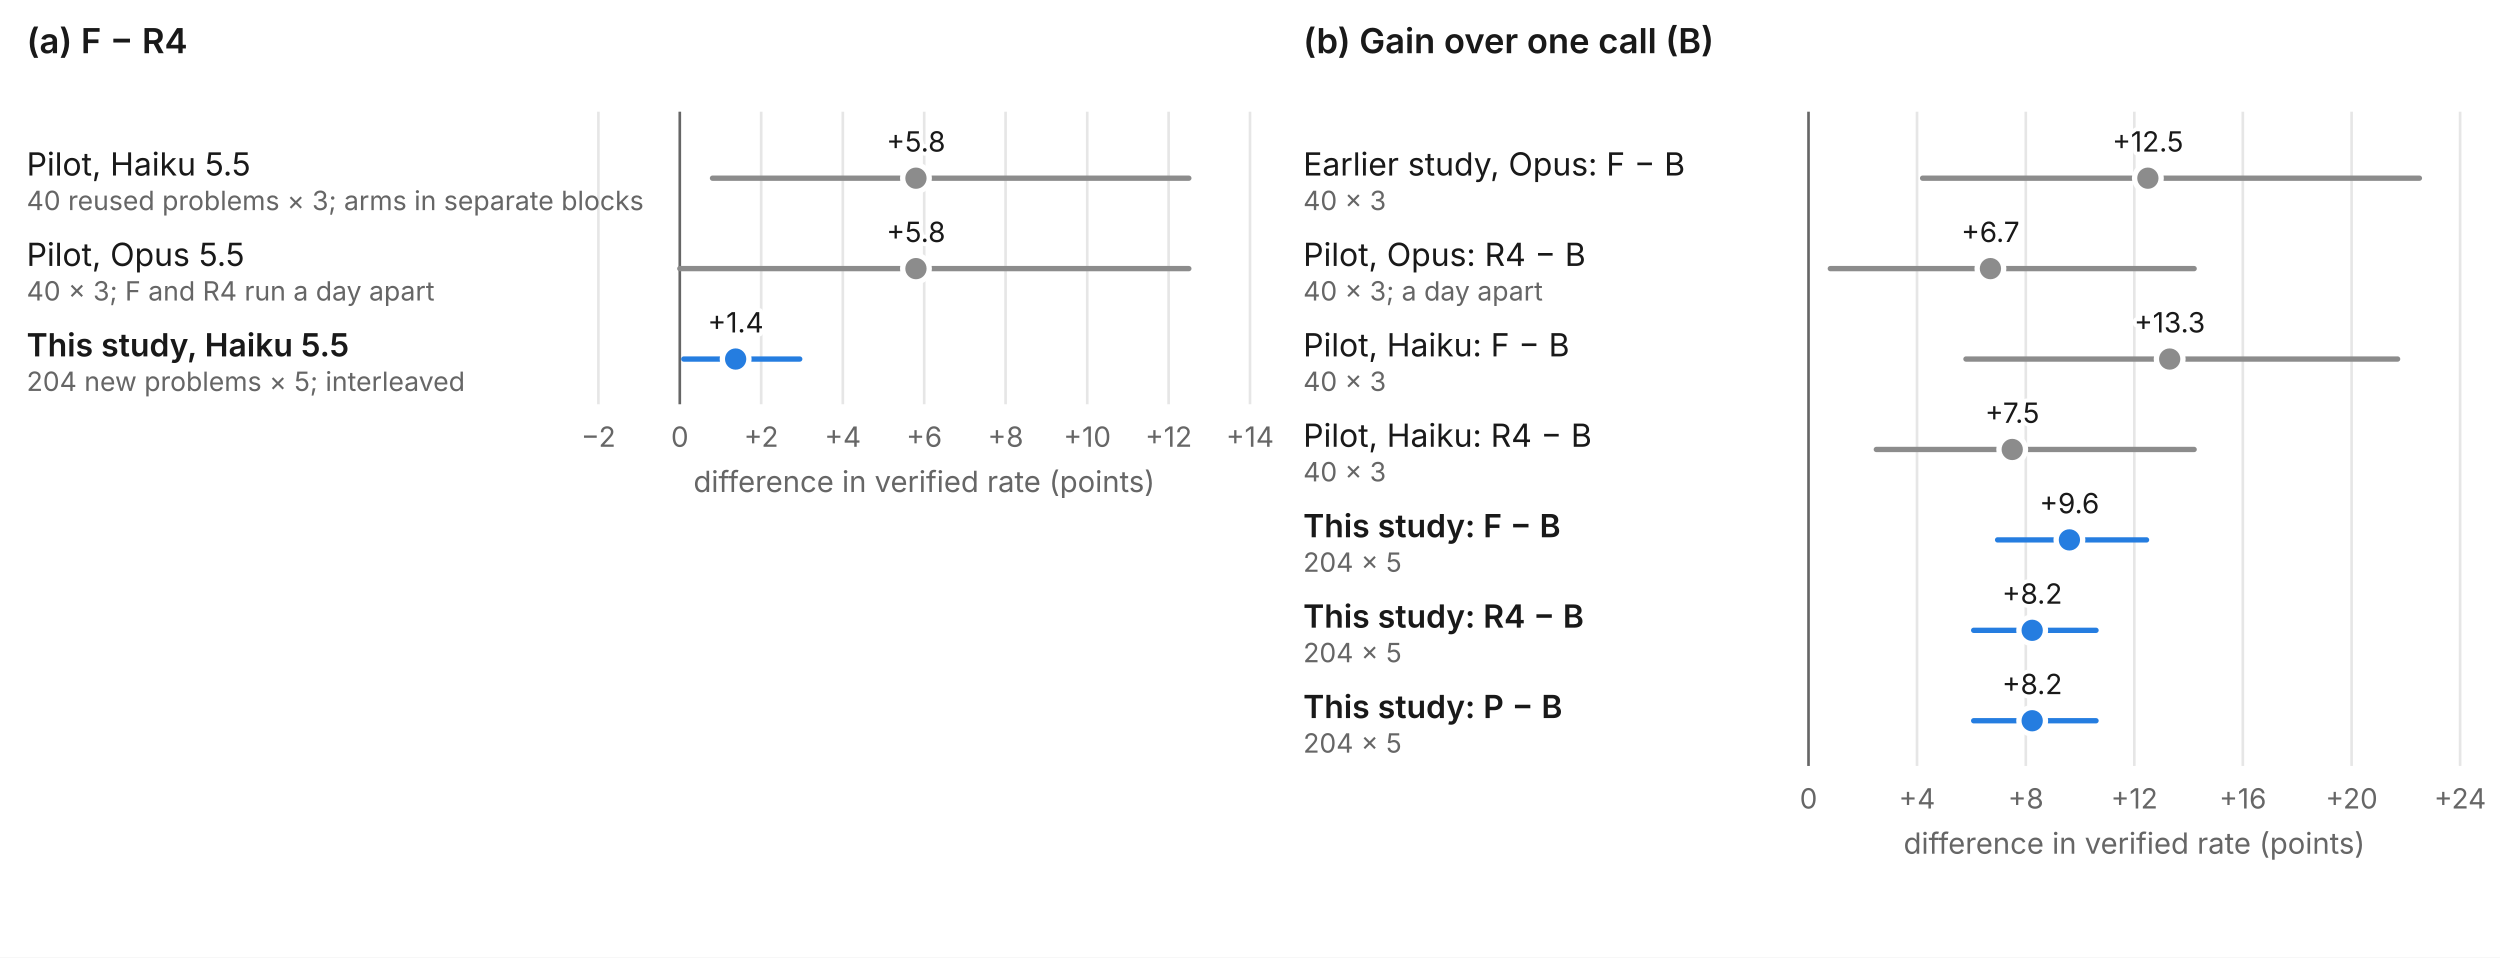
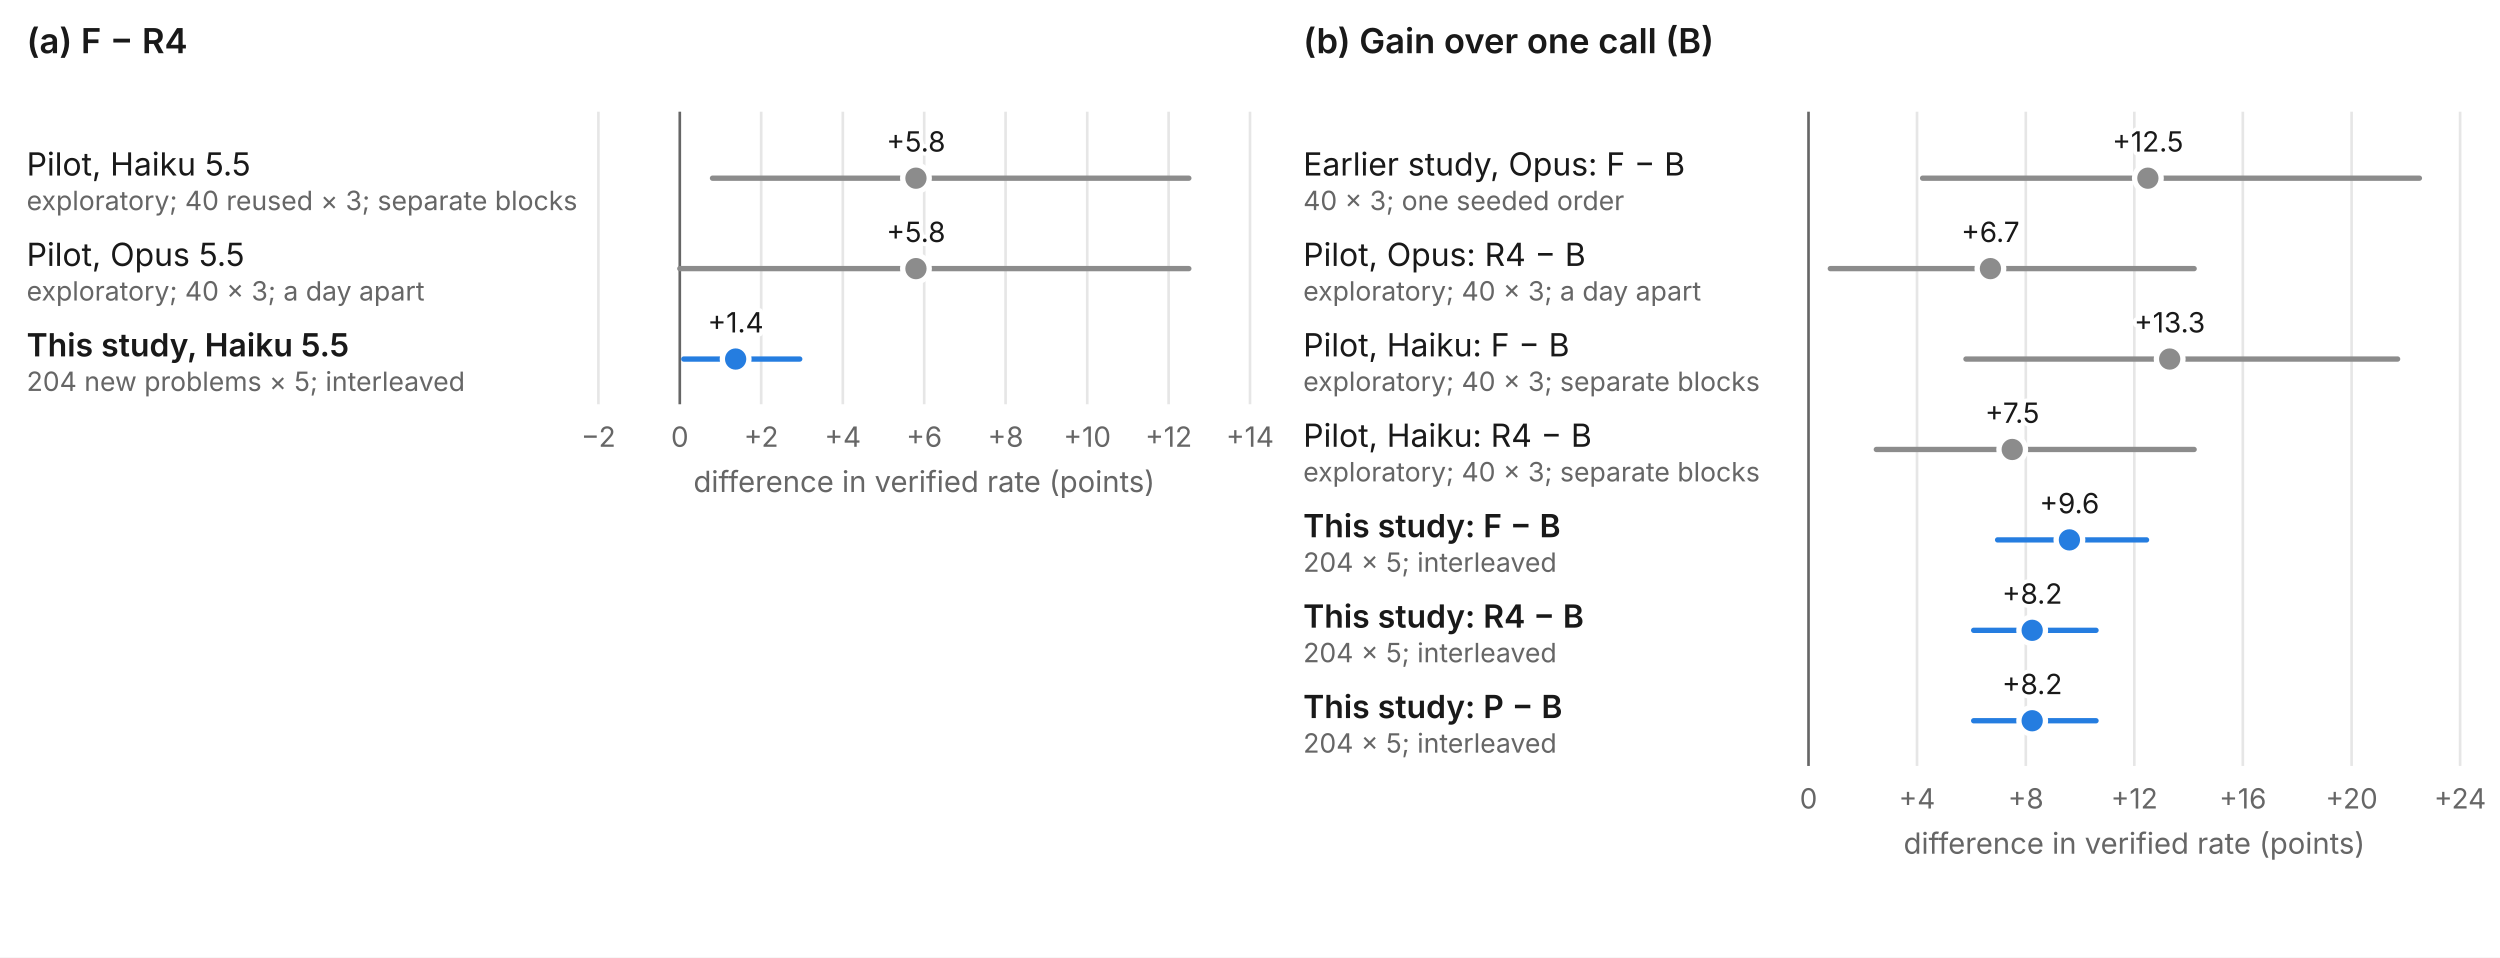
<svg xmlns="http://www.w3.org/2000/svg" width="940" height="360" viewBox="0 0 940 360" role="img" font-family="Inter, 'DejaVu Sans', Helvetica, Arial, sans-serif">
  <rect width="940" height="360" fill="#ffffff" />
  <text x="10.0" y="20.0" font-size="13" fill="#191919" text-anchor="start" font-weight="600">(a) F − R4</text>
  <line x1="225.0" y1="42.0" x2="225.0" y2="152.0" stroke="#e6e6e6" stroke-width="1" stroke-linecap="butt" />
  <text x="225.0" y="168.0" font-size="10.5" fill="#666666" text-anchor="middle" font-weight="normal">−2</text>
  <line x1="255.6" y1="42.0" x2="255.6" y2="152.0" stroke="#666666" stroke-width="1" stroke-linecap="butt" />
  <text x="255.6" y="168.0" font-size="10.5" fill="#666666" text-anchor="middle" font-weight="normal">0</text>
  <line x1="286.2" y1="42.0" x2="286.2" y2="152.0" stroke="#e6e6e6" stroke-width="1" stroke-linecap="butt" />
  <text x="286.2" y="168.0" font-size="10.5" fill="#666666" text-anchor="middle" font-weight="normal">+2</text>
  <line x1="316.9" y1="42.0" x2="316.9" y2="152.0" stroke="#e6e6e6" stroke-width="1" stroke-linecap="butt" />
  <text x="316.9" y="168.0" font-size="10.5" fill="#666666" text-anchor="middle" font-weight="normal">+4</text>
  <line x1="347.5" y1="42.0" x2="347.5" y2="152.0" stroke="#e6e6e6" stroke-width="1" stroke-linecap="butt" />
  <text x="347.5" y="168.0" font-size="10.5" fill="#666666" text-anchor="middle" font-weight="normal">+6</text>
  <line x1="378.1" y1="42.0" x2="378.1" y2="152.0" stroke="#e6e6e6" stroke-width="1" stroke-linecap="butt" />
  <text x="378.1" y="168.0" font-size="10.5" fill="#666666" text-anchor="middle" font-weight="normal">+8</text>
  <line x1="408.8" y1="42.0" x2="408.8" y2="152.0" stroke="#e6e6e6" stroke-width="1" stroke-linecap="butt" />
  <text x="408.8" y="168.0" font-size="10.5" fill="#666666" text-anchor="middle" font-weight="normal">+10</text>
  <line x1="439.4" y1="42.0" x2="439.4" y2="152.0" stroke="#e6e6e6" stroke-width="1" stroke-linecap="butt" />
  <text x="439.4" y="168.0" font-size="10.5" fill="#666666" text-anchor="middle" font-weight="normal">+12</text>
  <line x1="470.0" y1="42.0" x2="470.0" y2="152.0" stroke="#e6e6e6" stroke-width="1" stroke-linecap="butt" />
  <text x="470.0" y="168.0" font-size="10.5" fill="#666666" text-anchor="middle" font-weight="normal">+14</text>
  <text x="347.5" y="185.0" font-size="11" fill="#666666" text-anchor="middle" font-weight="normal">difference in verified rate (points)</text>
  <text x="10.0" y="66.0" font-size="12" fill="#191919" text-anchor="start" font-weight="normal">Pilot, Haiku 5.5</text>
-   <text x="10.0" y="79.0" font-size="10" fill="#666666" text-anchor="start" font-weight="normal">40 reused problems × 3; arms in separate blocks</text>
+   <text x="10.0" y="79.0" font-size="10" fill="#666666" text-anchor="start" font-weight="normal">exploratory; 40 reused × 3; separate blocks</text>
  <line x1="267.9" y1="67.0" x2="447.0" y2="67.0" stroke="#8c8c8c" stroke-width="2" stroke-linecap="round" />
  <circle cx="344.4" cy="67.0" r="5" fill="#8c8c8c" stroke="#ffffff" stroke-width="2" />
  <text x="344.4" y="57.0" font-size="10.5" fill="#191919" text-anchor="middle" paint-order="stroke" stroke="#ffffff" stroke-width="3" stroke-linejoin="round">+5.8</text>
  <text x="10.0" y="100.0" font-size="12" fill="#191919" text-anchor="start" font-weight="normal">Pilot, Opus 5.5</text>
-   <text x="10.0" y="113.0" font-size="10" fill="#666666" text-anchor="start" font-weight="normal">40 × 3; F and R4 run a day apart</text>
+   <text x="10.0" y="113.0" font-size="10" fill="#666666" text-anchor="start" font-weight="normal">exploratory; 40 × 3; a day apart</text>
  <line x1="255.6" y1="101.0" x2="447.0" y2="101.0" stroke="#8c8c8c" stroke-width="2" stroke-linecap="round" />
  <circle cx="344.4" cy="101.0" r="5" fill="#8c8c8c" stroke="#ffffff" stroke-width="2" />
  <text x="344.4" y="91.0" font-size="10.5" fill="#191919" text-anchor="middle" paint-order="stroke" stroke="#ffffff" stroke-width="3" stroke-linejoin="round">+5.8</text>
  <text x="10.0" y="134.0" font-size="12" fill="#191919" text-anchor="start" font-weight="600">This study, Haiku 5.5</text>
  <text x="10.0" y="147.0" font-size="10" fill="#666666" text-anchor="start" font-weight="normal">204 new problems × 5; interleaved</text>
  <line x1="257.1" y1="135.0" x2="300.7" y2="135.0" stroke="#257de0" stroke-width="2" stroke-linecap="round" />
  <circle cx="276.6" cy="135.0" r="5" fill="#257de0" stroke="#ffffff" stroke-width="2" />
  <text x="276.6" y="125.0" font-size="10.5" fill="#191919" text-anchor="middle" paint-order="stroke" stroke="#ffffff" stroke-width="3" stroke-linejoin="round">+1.4</text>
  <text x="490.0" y="20.0" font-size="13" fill="#191919" text-anchor="start" font-weight="600">(b) Gain over one call (B)</text>
  <line x1="680.0" y1="42.0" x2="680.0" y2="288.0" stroke="#666666" stroke-width="1" stroke-linecap="butt" />
  <text x="680.0" y="304.0" font-size="10.5" fill="#666666" text-anchor="middle" font-weight="normal">0</text>
  <line x1="720.8" y1="42.0" x2="720.8" y2="288.0" stroke="#e6e6e6" stroke-width="1" stroke-linecap="butt" />
  <text x="720.8" y="304.0" font-size="10.5" fill="#666666" text-anchor="middle" font-weight="normal">+4</text>
  <line x1="761.7" y1="42.0" x2="761.7" y2="288.0" stroke="#e6e6e6" stroke-width="1" stroke-linecap="butt" />
  <text x="761.7" y="304.0" font-size="10.5" fill="#666666" text-anchor="middle" font-weight="normal">+8</text>
  <line x1="802.5" y1="42.0" x2="802.5" y2="288.0" stroke="#e6e6e6" stroke-width="1" stroke-linecap="butt" />
  <text x="802.5" y="304.0" font-size="10.5" fill="#666666" text-anchor="middle" font-weight="normal">+12</text>
  <line x1="843.3" y1="42.0" x2="843.3" y2="288.0" stroke="#e6e6e6" stroke-width="1" stroke-linecap="butt" />
  <text x="843.3" y="304.0" font-size="10.5" fill="#666666" text-anchor="middle" font-weight="normal">+16</text>
  <line x1="884.2" y1="42.0" x2="884.2" y2="288.0" stroke="#e6e6e6" stroke-width="1" stroke-linecap="butt" />
  <text x="884.2" y="304.0" font-size="10.5" fill="#666666" text-anchor="middle" font-weight="normal">+20</text>
  <line x1="925.0" y1="42.0" x2="925.0" y2="288.0" stroke="#e6e6e6" stroke-width="1" stroke-linecap="butt" />
  <text x="925.0" y="304.0" font-size="10.5" fill="#666666" text-anchor="middle" font-weight="normal">+24</text>
  <text x="802.5" y="321.0" font-size="11" fill="#666666" text-anchor="middle" font-weight="normal">difference in verified rate (points)</text>
  <text x="490.0" y="66.0" font-size="12" fill="#191919" text-anchor="start" font-weight="normal">Earlier study, Opus: F − B</text>
-   <text x="490.0" y="79.0" font-size="10" fill="#666666" text-anchor="start" font-weight="normal">40 × 3</text>
+   <text x="490.0" y="79.0" font-size="10" fill="#666666" text-anchor="start" font-weight="normal">40 × 3; one seeded order</text>
  <line x1="722.9" y1="67.0" x2="909.7" y2="67.0" stroke="#8c8c8c" stroke-width="2" stroke-linecap="round" />
  <circle cx="807.6" cy="67.0" r="5" fill="#8c8c8c" stroke="#ffffff" stroke-width="2" />
  <text x="807.6" y="57.0" font-size="10.5" fill="#191919" text-anchor="middle" paint-order="stroke" stroke="#ffffff" stroke-width="3" stroke-linejoin="round">+12.5</text>
  <text x="490.0" y="100.0" font-size="12" fill="#191919" text-anchor="start" font-weight="normal">Pilot, Opus: R4 − B</text>
-   <text x="490.0" y="113.0" font-size="10" fill="#666666" text-anchor="start" font-weight="normal">40 × 3; a day apart</text>
+   <text x="490.0" y="113.0" font-size="10" fill="#666666" text-anchor="start" font-weight="normal">exploratory; 40 × 3; a day apart</text>
  <line x1="688.2" y1="101.0" x2="825.0" y2="101.0" stroke="#8c8c8c" stroke-width="2" stroke-linecap="round" />
  <circle cx="748.4" cy="101.0" r="5" fill="#8c8c8c" stroke="#ffffff" stroke-width="2" />
  <text x="748.4" y="91.0" font-size="10.5" fill="#191919" text-anchor="middle" paint-order="stroke" stroke="#ffffff" stroke-width="3" stroke-linejoin="round">+6.7</text>
  <text x="490.0" y="134.0" font-size="12" fill="#191919" text-anchor="start" font-weight="normal">Pilot, Haiku: F − B</text>
-   <text x="490.0" y="147.0" font-size="10" fill="#666666" text-anchor="start" font-weight="normal">40 × 3</text>
+   <text x="490.0" y="147.0" font-size="10" fill="#666666" text-anchor="start" font-weight="normal">exploratory; 40 × 3; separate blocks</text>
  <line x1="739.2" y1="135.0" x2="901.5" y2="135.0" stroke="#8c8c8c" stroke-width="2" stroke-linecap="round" />
  <circle cx="815.8" cy="135.0" r="5" fill="#8c8c8c" stroke="#ffffff" stroke-width="2" />
  <text x="815.8" y="125.0" font-size="10.5" fill="#191919" text-anchor="middle" paint-order="stroke" stroke="#ffffff" stroke-width="3" stroke-linejoin="round">+13.3</text>
  <text x="490.0" y="168.0" font-size="12" fill="#191919" text-anchor="start" font-weight="normal">Pilot, Haiku: R4 − B</text>
-   <text x="490.0" y="181.0" font-size="10" fill="#666666" text-anchor="start" font-weight="normal">40 × 3</text>
+   <text x="490.0" y="181.0" font-size="10" fill="#666666" text-anchor="start" font-weight="normal">exploratory; 40 × 3; separate blocks</text>
  <line x1="705.5" y1="169.0" x2="825.0" y2="169.0" stroke="#8c8c8c" stroke-width="2" stroke-linecap="round" />
  <circle cx="756.6" cy="169.0" r="5" fill="#8c8c8c" stroke="#ffffff" stroke-width="2" />
  <text x="756.6" y="159.0" font-size="10.5" fill="#191919" text-anchor="middle" paint-order="stroke" stroke="#ffffff" stroke-width="3" stroke-linejoin="round">+7.5</text>
  <text x="490.0" y="202.0" font-size="12" fill="#191919" text-anchor="start" font-weight="600">This study: F − B</text>
-   <text x="490.0" y="215.0" font-size="10" fill="#666666" text-anchor="start" font-weight="normal">204 × 5</text>
+   <text x="490.0" y="215.0" font-size="10" fill="#666666" text-anchor="start" font-weight="normal">204 × 5; interleaved</text>
  <line x1="751.1" y1="203.0" x2="807.1" y2="203.0" stroke="#257de0" stroke-width="2" stroke-linecap="round" />
  <circle cx="778.1" cy="203.0" r="5" fill="#257de0" stroke="#ffffff" stroke-width="2" />
  <text x="778.1" y="193.0" font-size="10.5" fill="#191919" text-anchor="middle" paint-order="stroke" stroke="#ffffff" stroke-width="3" stroke-linejoin="round">+9.6</text>
  <text x="490.0" y="236.0" font-size="12" fill="#191919" text-anchor="start" font-weight="600">This study: R4 − B</text>
-   <text x="490.0" y="249.0" font-size="10" fill="#666666" text-anchor="start" font-weight="normal">204 × 5</text>
+   <text x="490.0" y="249.0" font-size="10" fill="#666666" text-anchor="start" font-weight="normal">204 × 5; interleaved</text>
  <line x1="742.1" y1="237.0" x2="788.1" y2="237.0" stroke="#257de0" stroke-width="2" stroke-linecap="round" />
  <circle cx="764.1" cy="237.0" r="5" fill="#257de0" stroke="#ffffff" stroke-width="2" />
  <text x="764.1" y="227.0" font-size="10.5" fill="#191919" text-anchor="middle" paint-order="stroke" stroke="#ffffff" stroke-width="3" stroke-linejoin="round">+8.2</text>
  <text x="490.0" y="270.0" font-size="12" fill="#191919" text-anchor="start" font-weight="600">This study: P − B</text>
-   <text x="490.0" y="283.0" font-size="10" fill="#666666" text-anchor="start" font-weight="normal">204 × 5</text>
+   <text x="490.0" y="283.0" font-size="10" fill="#666666" text-anchor="start" font-weight="normal">204 × 5; interleaved</text>
  <line x1="742.1" y1="271.0" x2="788.1" y2="271.0" stroke="#257de0" stroke-width="2" stroke-linecap="round" />
  <circle cx="764.1" cy="271.0" r="5" fill="#257de0" stroke="#ffffff" stroke-width="2" />
  <text x="764.1" y="261.0" font-size="10.5" fill="#191919" text-anchor="middle" paint-order="stroke" stroke="#ffffff" stroke-width="3" stroke-linejoin="round">+8.2</text>
</svg>
